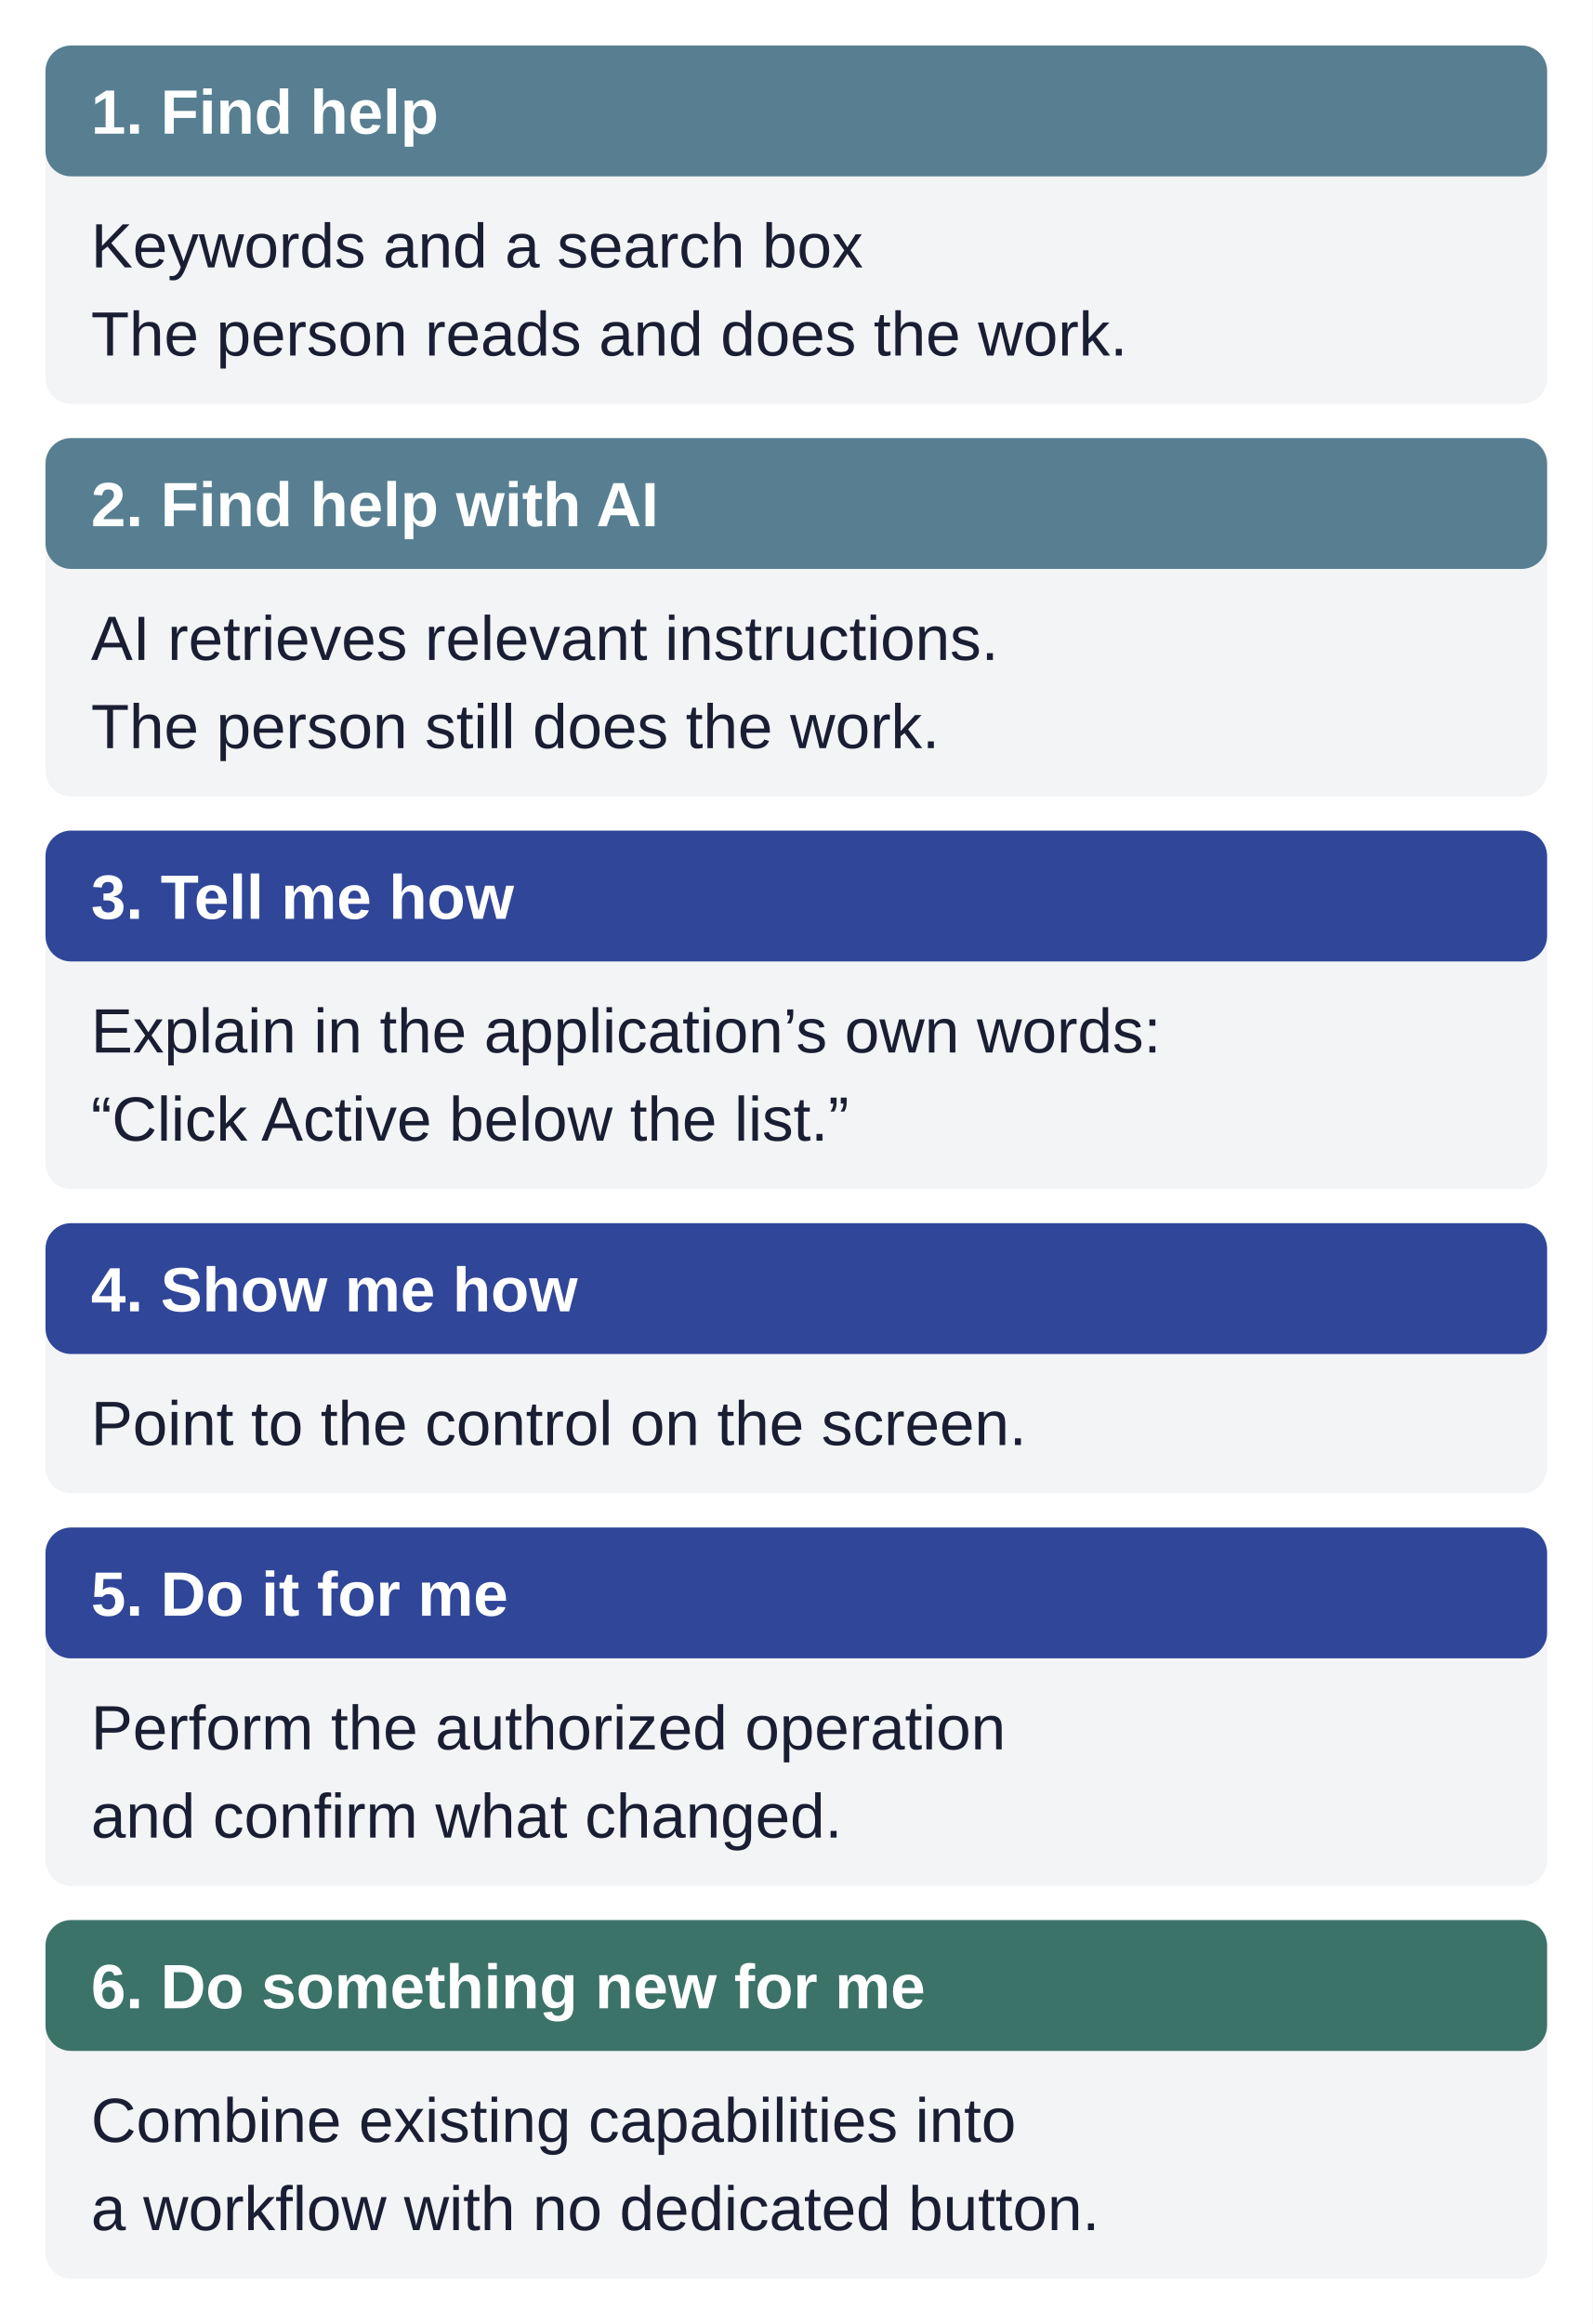
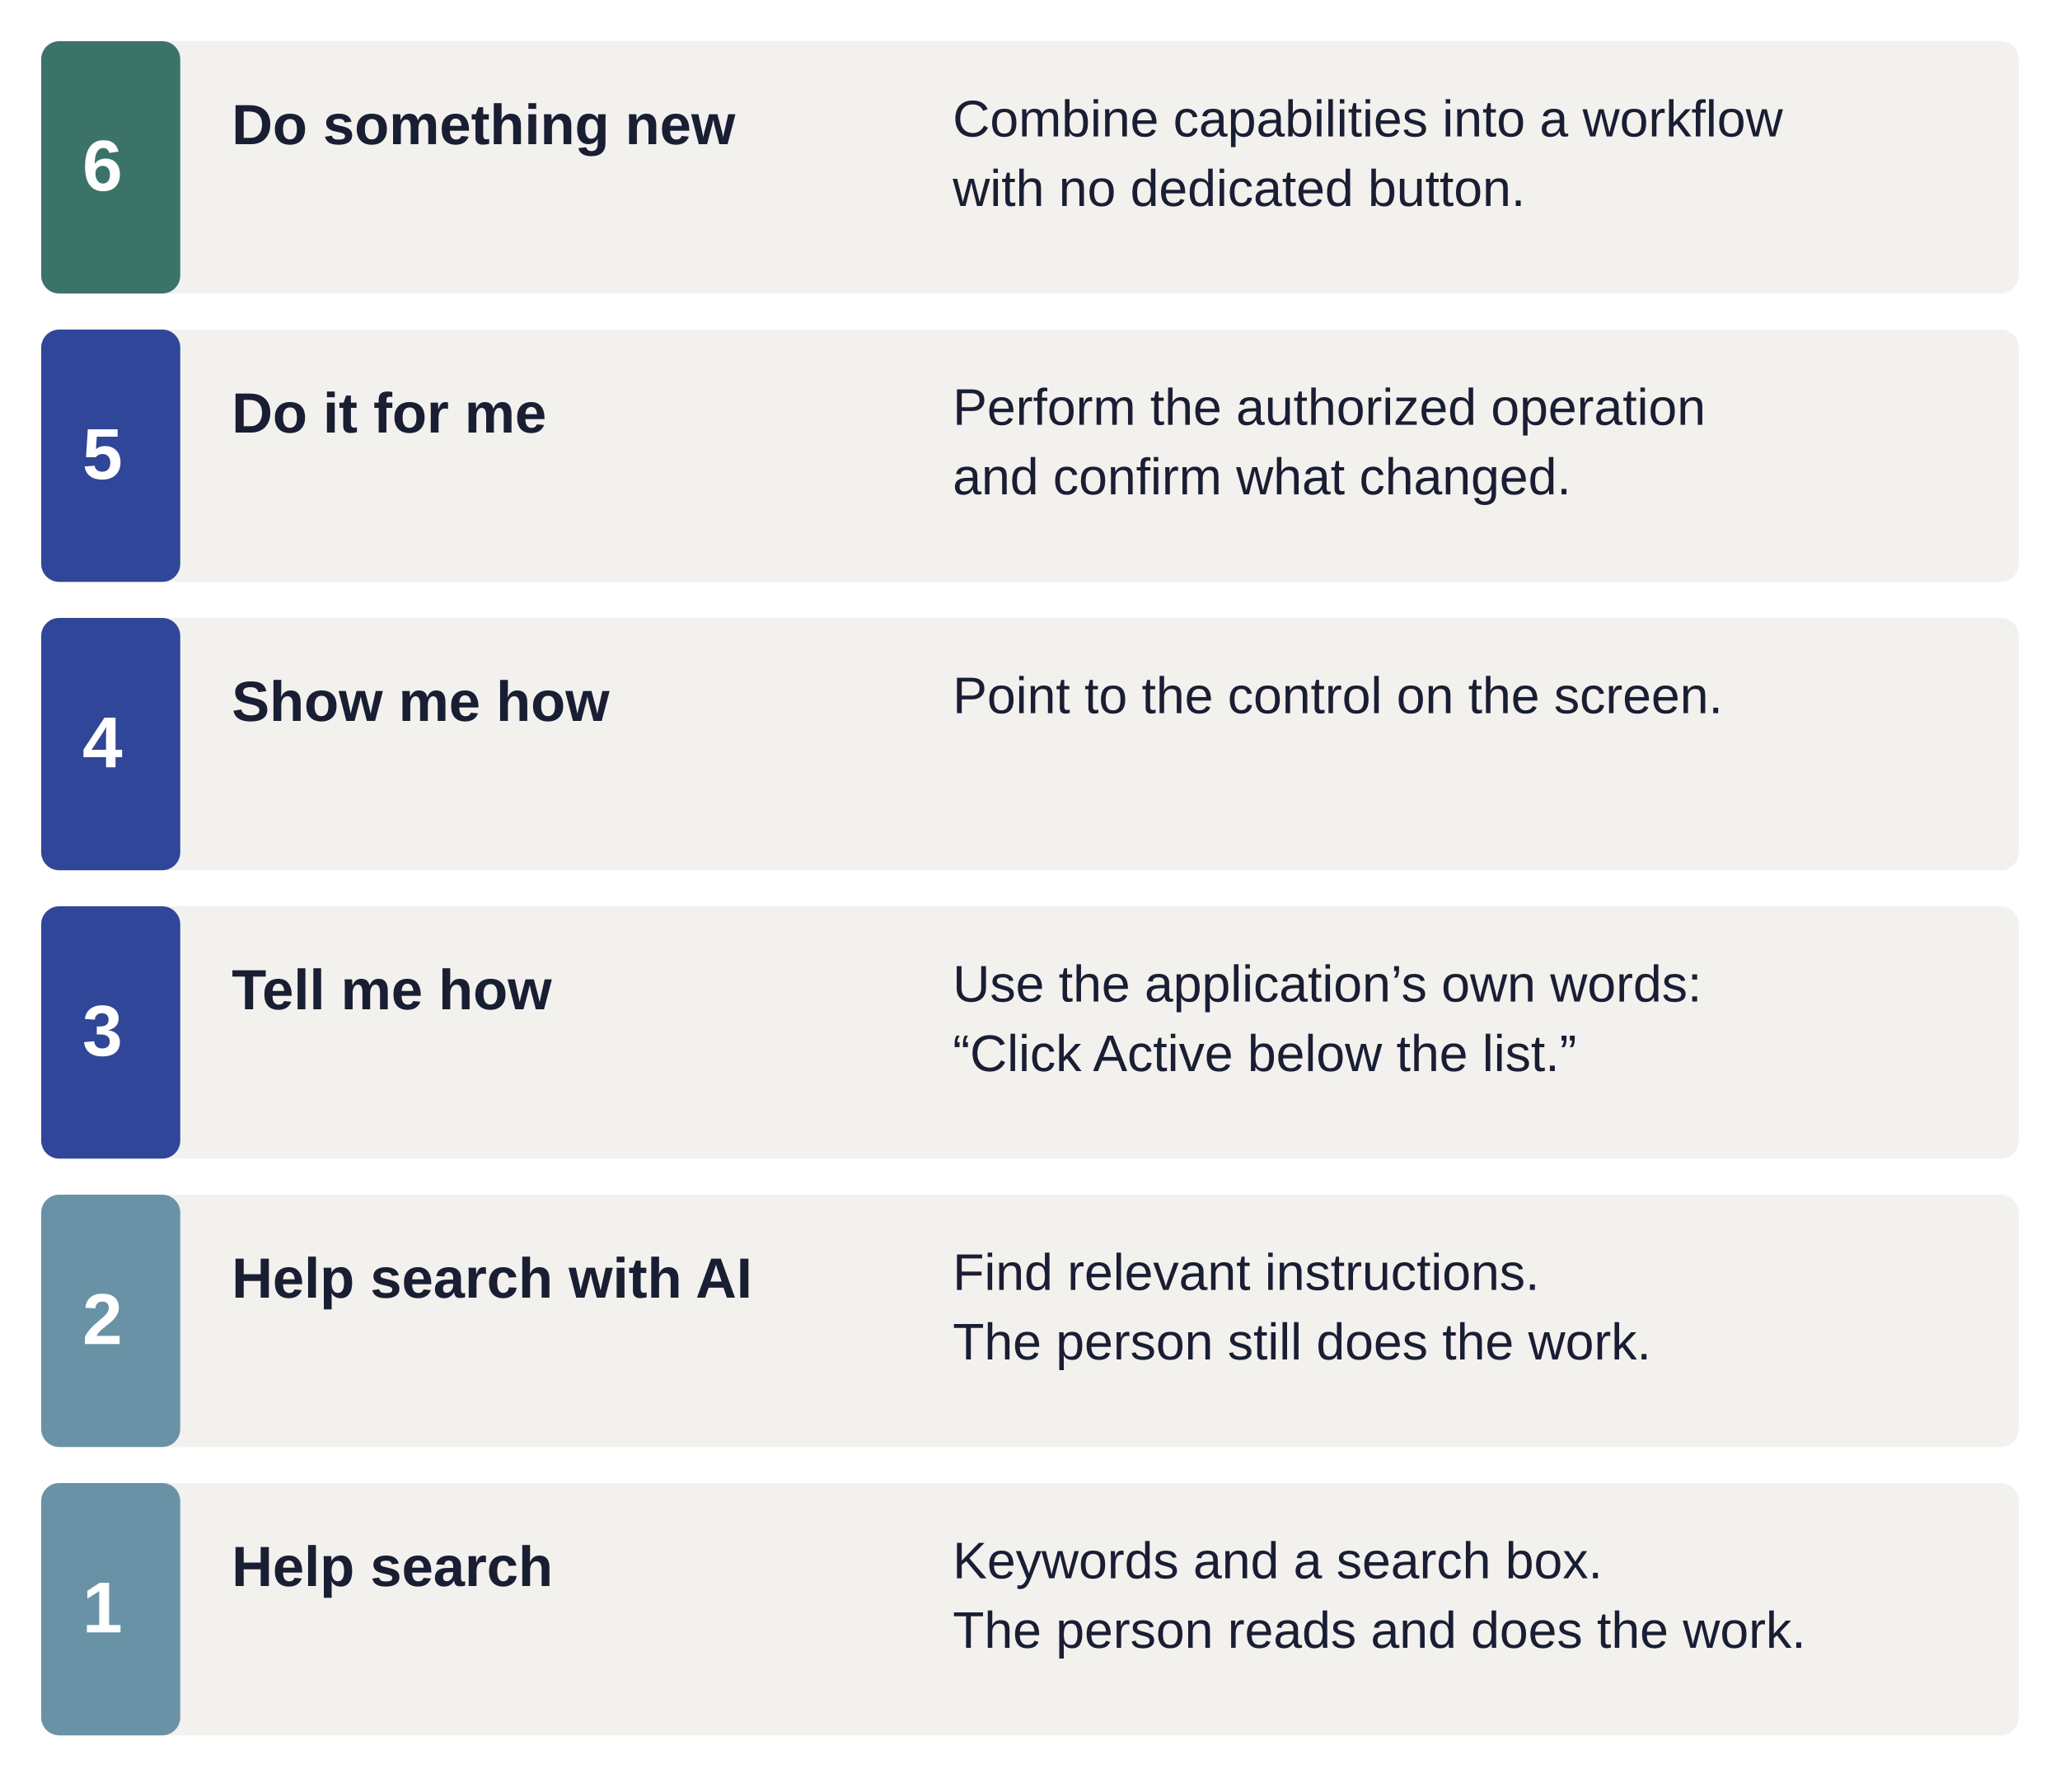
- <svg xmlns="http://www.w3.org/2000/svg" width="560" height="817" viewBox="0 0 560 817" role="img" aria-label="Six levels of assistance: search, AI-assisted search, instructions, demonstration, execution and combining capabilities into new workflows.">
-   <rect width="560" height="817" fill="white" />
-   <rect x="16" y="16" width="528" height="126" rx="9" fill="#f3f4f6" />
-   <rect x="16" y="16" width="528" height="46" rx="9" fill="#577f91" />
-   <text x="32" y="47" font-family="Arial, sans-serif" font-size="22" fill="white" font-weight="700">1. Find help</text>
-   <text x="32" y="94" font-family="Arial, sans-serif" font-size="22" fill="#1a1e33">Keywords and a search box</text>
-   <text x="32" y="125" font-family="Arial, sans-serif" font-size="22" fill="#1a1e33">The person reads and does the work.</text>
-   <rect x="16" y="154" width="528" height="126" rx="9" fill="#f3f4f6" />
-   <rect x="16" y="154" width="528" height="46" rx="9" fill="#577f91" />
-   <text x="32" y="185" font-family="Arial, sans-serif" font-size="22" fill="white" font-weight="700">2. Find help with AI</text>
-   <text x="32" y="232" font-family="Arial, sans-serif" font-size="22" fill="#1a1e33">AI retrieves relevant instructions.</text>
-   <text x="32" y="263" font-family="Arial, sans-serif" font-size="22" fill="#1a1e33">The person still does the work.</text>
-   <rect x="16" y="292" width="528" height="126" rx="9" fill="#f3f4f6" />
-   <rect x="16" y="292" width="528" height="46" rx="9" fill="#304698" />
-   <text x="32" y="323" font-family="Arial, sans-serif" font-size="22" fill="white" font-weight="700">3. Tell me how</text>
-   <text x="32" y="370" font-family="Arial, sans-serif" font-size="22" fill="#1a1e33">Explain in the application’s own words:</text>
-   <text x="32" y="401" font-family="Arial, sans-serif" font-size="22" fill="#1a1e33">“Click Active below the list.”</text>
-   <rect x="16" y="430" width="528" height="95" rx="9" fill="#f3f4f6" />
-   <rect x="16" y="430" width="528" height="46" rx="9" fill="#304698" />
-   <text x="32" y="461" font-family="Arial, sans-serif" font-size="22" fill="white" font-weight="700">4. Show me how</text>
-   <text x="32" y="508" font-family="Arial, sans-serif" font-size="22" fill="#1a1e33">Point to the control on the screen.</text>
-   <rect x="16" y="537" width="528" height="126" rx="9" fill="#f3f4f6" />
-   <rect x="16" y="537" width="528" height="46" rx="9" fill="#304698" />
-   <text x="32" y="568" font-family="Arial, sans-serif" font-size="22" fill="white" font-weight="700">5. Do it for me</text>
-   <text x="32" y="615" font-family="Arial, sans-serif" font-size="22" fill="#1a1e33">Perform the authorized operation</text>
-   <text x="32" y="646" font-family="Arial, sans-serif" font-size="22" fill="#1a1e33">and confirm what changed.</text>
-   <rect x="16" y="675" width="528" height="126" rx="9" fill="#f3f4f6" />
-   <rect x="16" y="675" width="528" height="46" rx="9" fill="#3c7369" />
-   <text x="32" y="706" font-family="Arial, sans-serif" font-size="22" fill="white" font-weight="700">6. Do something new for me</text>
-   <text x="32" y="753" font-family="Arial, sans-serif" font-size="22" fill="#1a1e33">Combine existing capabilities into</text>
-   <text x="32" y="784" font-family="Arial, sans-serif" font-size="22" fill="#1a1e33">a workflow with no dedicated button.</text>
+ <svg xmlns="http://www.w3.org/2000/svg" width="800" height="696" viewBox="0 0 800 696" role="img" aria-label="Six levels of assistance, grouped into finding help, working with a partner, and composing new workflows.">
+   <rect width="800" height="696" fill="white" />
+   <rect x="16" y="16" width="768" height="98" rx="7" fill="#f2f1ee" />
+   <rect x="16" y="16" width="54" height="98" rx="7" fill="#3c7369" />
+   <text xml:space="preserve" x="32" y="74" font-family="Arial, sans-serif" font-size="28" fill="white" font-weight="700">6</text>
+   <text xml:space="preserve" x="90" y="56" font-family="Arial, sans-serif" font-size="22" fill="#1a1e33" font-weight="700">Do something new</text>
+   <text xml:space="preserve" x="370" y="53" font-family="Arial, sans-serif" font-size="20" fill="#1a1e33">Combine capabilities into a workflow</text>
+   <text xml:space="preserve" x="370" y="80" font-family="Arial, sans-serif" font-size="20" fill="#1a1e33">with no dedicated button.</text>
+   <rect x="16" y="128" width="768" height="98" rx="7" fill="#f2f1ee" />
+   <rect x="16" y="128" width="54" height="98" rx="7" fill="#304698" />
+   <text xml:space="preserve" x="32" y="186" font-family="Arial, sans-serif" font-size="28" fill="white" font-weight="700">5</text>
+   <text xml:space="preserve" x="90" y="168" font-family="Arial, sans-serif" font-size="22" fill="#1a1e33" font-weight="700">Do it for me</text>
+   <text xml:space="preserve" x="370" y="165" font-family="Arial, sans-serif" font-size="20" fill="#1a1e33">Perform the authorized operation</text>
+   <text xml:space="preserve" x="370" y="192" font-family="Arial, sans-serif" font-size="20" fill="#1a1e33">and confirm what changed.</text>
+   <rect x="16" y="240" width="768" height="98" rx="7" fill="#f2f1ee" />
+   <rect x="16" y="240" width="54" height="98" rx="7" fill="#304698" />
+   <text xml:space="preserve" x="32" y="298" font-family="Arial, sans-serif" font-size="28" fill="white" font-weight="700">4</text>
+   <text xml:space="preserve" x="90" y="280" font-family="Arial, sans-serif" font-size="22" fill="#1a1e33" font-weight="700">Show me how</text>
+   <text xml:space="preserve" x="370" y="277" font-family="Arial, sans-serif" font-size="20" fill="#1a1e33">Point to the control on the screen.</text>
+   <rect x="16" y="352" width="768" height="98" rx="7" fill="#f2f1ee" />
+   <rect x="16" y="352" width="54" height="98" rx="7" fill="#304698" />
+   <text xml:space="preserve" x="32" y="410" font-family="Arial, sans-serif" font-size="28" fill="white" font-weight="700">3</text>
+   <text xml:space="preserve" x="90" y="392" font-family="Arial, sans-serif" font-size="22" fill="#1a1e33" font-weight="700">Tell me how</text>
+   <text xml:space="preserve" x="370" y="389" font-family="Arial, sans-serif" font-size="20" fill="#1a1e33">Use the application’s own words:</text>
+   <text xml:space="preserve" x="370" y="416" font-family="Arial, sans-serif" font-size="20" fill="#1a1e33">“Click Active below the list.”</text>
+   <rect x="16" y="464" width="768" height="98" rx="7" fill="#f2f1ee" />
+   <rect x="16" y="464" width="54" height="98" rx="7" fill="#6a92a7" />
+   <text xml:space="preserve" x="32" y="522" font-family="Arial, sans-serif" font-size="28" fill="white" font-weight="700">2</text>
+   <text xml:space="preserve" x="90" y="504" font-family="Arial, sans-serif" font-size="22" fill="#1a1e33" font-weight="700">Help search with AI</text>
+   <text xml:space="preserve" x="370" y="501" font-family="Arial, sans-serif" font-size="20" fill="#1a1e33">Find relevant instructions.</text>
+   <text xml:space="preserve" x="370" y="528" font-family="Arial, sans-serif" font-size="20" fill="#1a1e33">The person still does the work.</text>
+   <rect x="16" y="576" width="768" height="98" rx="7" fill="#f2f1ee" />
+   <rect x="16" y="576" width="54" height="98" rx="7" fill="#6a92a7" />
+   <text xml:space="preserve" x="32" y="634" font-family="Arial, sans-serif" font-size="28" fill="white" font-weight="700">1</text>
+   <text xml:space="preserve" x="90" y="616" font-family="Arial, sans-serif" font-size="22" fill="#1a1e33" font-weight="700">Help search</text>
+   <text xml:space="preserve" x="370" y="613" font-family="Arial, sans-serif" font-size="20" fill="#1a1e33">Keywords and a search box.</text>
+   <text xml:space="preserve" x="370" y="640" font-family="Arial, sans-serif" font-size="20" fill="#1a1e33">The person reads and does the work.</text>
</svg>
